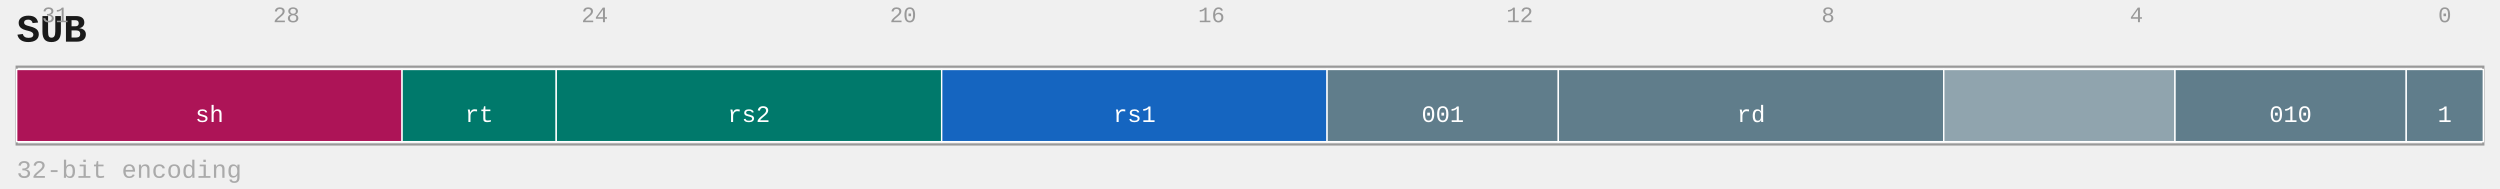
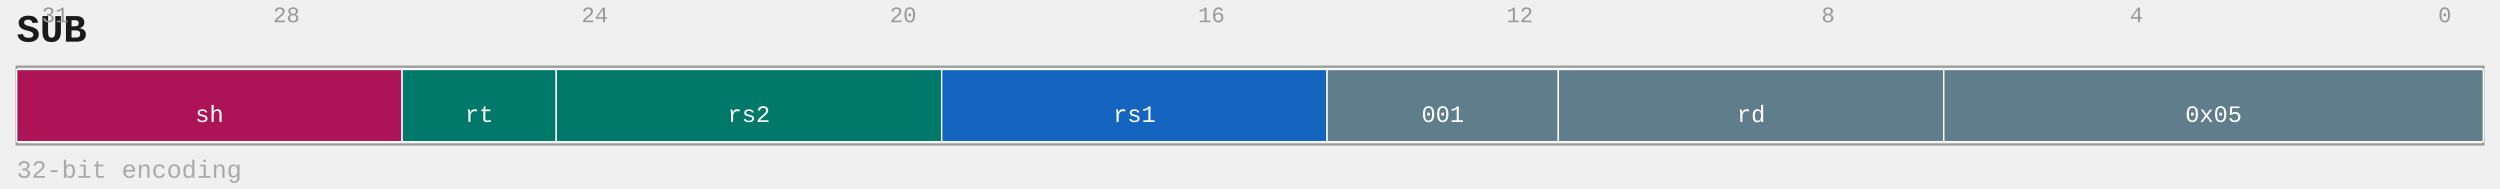
<svg xmlns="http://www.w3.org/2000/svg" viewBox="0 0 900 68" width="900" height="68">
  <defs>
    <style>
      text { font-family: 'Courier New', monospace; }
    </style>
  </defs>
  <text x="6" y="15" font-family="Helvetica Neue,Arial,sans-serif" font-weight="bold" font-size="14" fill="#1a1a1a">SUB</text>
  <text x="19.88" y="8" text-anchor="middle" font-size="8" fill="#999999">31</text>
  <text x="103.12" y="8" text-anchor="middle" font-size="8" fill="#999999">28</text>
  <text x="214.12" y="8" text-anchor="middle" font-size="8" fill="#999999">24</text>
  <text x="325.12" y="8" text-anchor="middle" font-size="8" fill="#999999">20</text>
  <text x="436.12" y="8" text-anchor="middle" font-size="8" fill="#999999">16</text>
  <text x="547.12" y="8" text-anchor="middle" font-size="8" fill="#999999">12</text>
  <text x="658.12" y="8" text-anchor="middle" font-size="8" fill="#999999">8</text>
  <text x="769.12" y="8" text-anchor="middle" font-size="8" fill="#999999">4</text>
  <text x="880.12" y="8" text-anchor="middle" font-size="8" fill="#999999">0</text>
  <rect x="6" y="24" width="888.00" height="28" fill="none" stroke="#999999" stroke-width="0.8" />
  <rect x="6.000" y="25" width="138.750" height="26" fill="#AD1457" stroke="white" stroke-width="0.5" />
  <text x="75.4" y="41.5" text-anchor="middle" dominant-baseline="middle" font-size="8.5" fill="white" pointer-events="none">sh</text>
  <rect x="144.750" y="25" width="55.500" height="26" fill="#00796B" stroke="white" stroke-width="0.5" />
  <text x="172.5" y="41.5" text-anchor="middle" dominant-baseline="middle" font-size="8.5" fill="white" pointer-events="none">rt</text>
  <rect x="200.250" y="25" width="138.750" height="26" fill="#00796B" stroke="white" stroke-width="0.5" />
  <text x="269.6" y="41.5" text-anchor="middle" dominant-baseline="middle" font-size="8.5" fill="white" pointer-events="none">rs2</text>
  <rect x="339.000" y="25" width="138.750" height="26" fill="#1565C0" stroke="white" stroke-width="0.5" />
  <text x="408.4" y="41.5" text-anchor="middle" dominant-baseline="middle" font-size="8.5" fill="white" pointer-events="none">rs1</text>
  <rect x="477.750" y="25" width="83.250" height="26" fill="#607D8B" stroke="white" stroke-width="0.5" />
  <text x="519.4" y="41.5" text-anchor="middle" dominant-baseline="middle" font-size="8.5" fill="white" pointer-events="none">001</text>
  <rect x="561.000" y="25" width="138.750" height="26" fill="#607D8B" stroke="white" stroke-width="0.5" />
  <text x="630.4" y="41.5" text-anchor="middle" dominant-baseline="middle" font-size="8.5" fill="white" pointer-events="none">rd</text>
-   <rect x="699.750" y="25" width="83.250" height="26" fill="#90A4AE" stroke="white" stroke-width="0.5" />
-   <rect x="783.000" y="25" width="83.250" height="26" fill="#607D8B" stroke="white" stroke-width="0.5" />
-   <text x="824.6" y="41.5" text-anchor="middle" dominant-baseline="middle" font-size="8.5" fill="white" pointer-events="none">010</text>
-   <rect x="866.250" y="25" width="27.750" height="26" fill="#607D8B" stroke="white" stroke-width="0.5" />
-   <text x="880.1" y="41.5" text-anchor="middle" dominant-baseline="middle" font-size="8.5" fill="white" pointer-events="none">1</text>
+   <rect x="699.750" y="25" width="194.250" height="26" fill="#607D8B" stroke="white" stroke-width="0.5" />
+   <text x="796.9" y="41.5" text-anchor="middle" dominant-baseline="middle" font-size="8.5" fill="white" pointer-events="none">0x05</text>
  <text x="6" y="64" font-size="9" fill="#aaaaaa" font-family="Helvetica Neue,Arial,sans-serif">32-bit encoding</text>
</svg>
